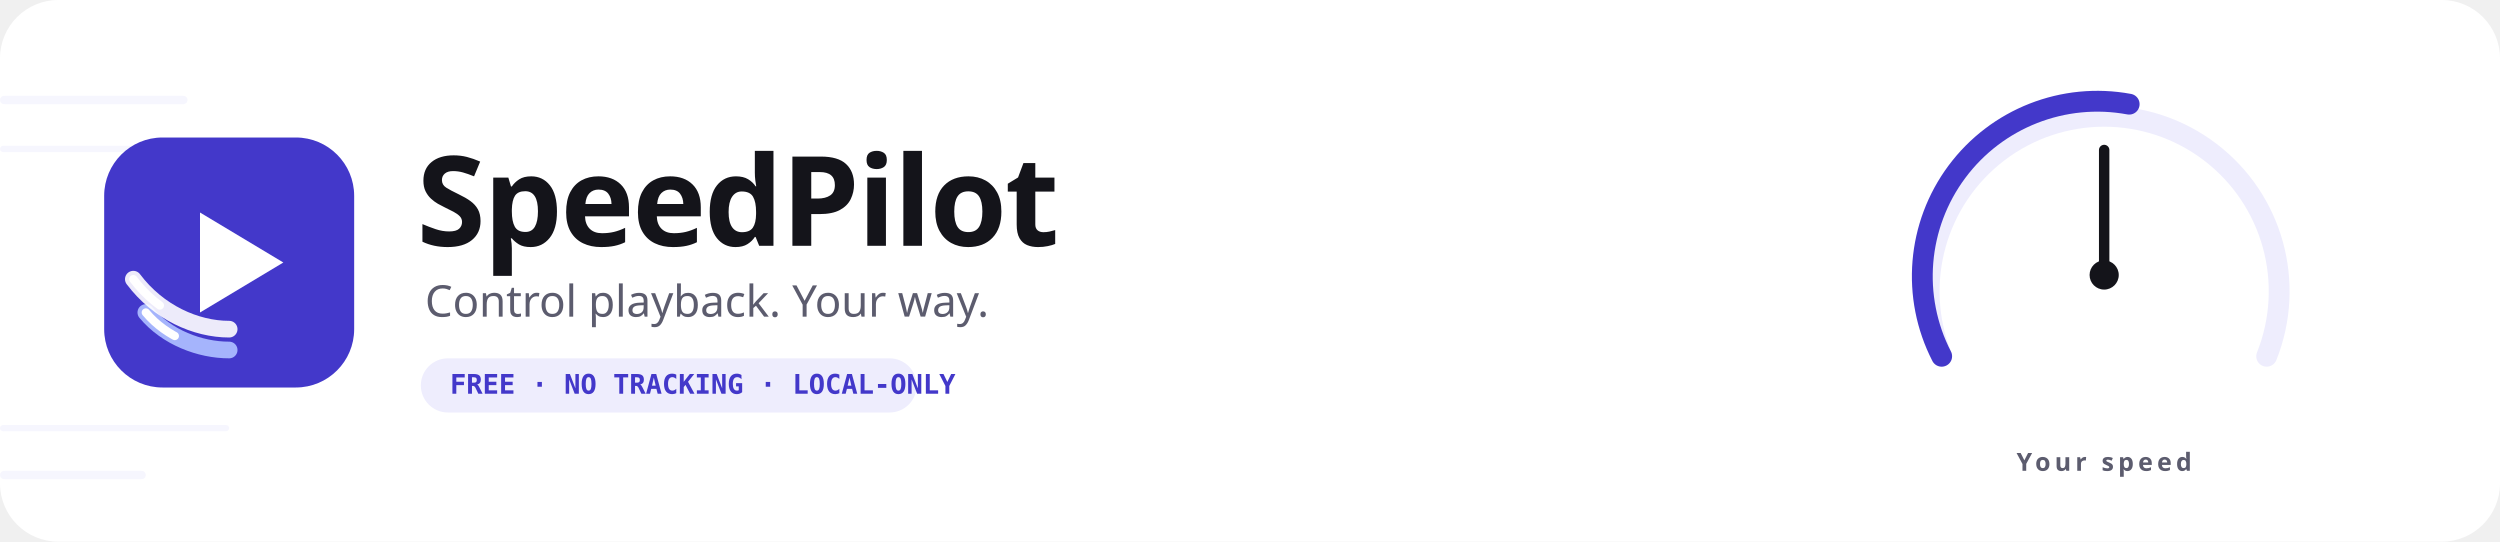
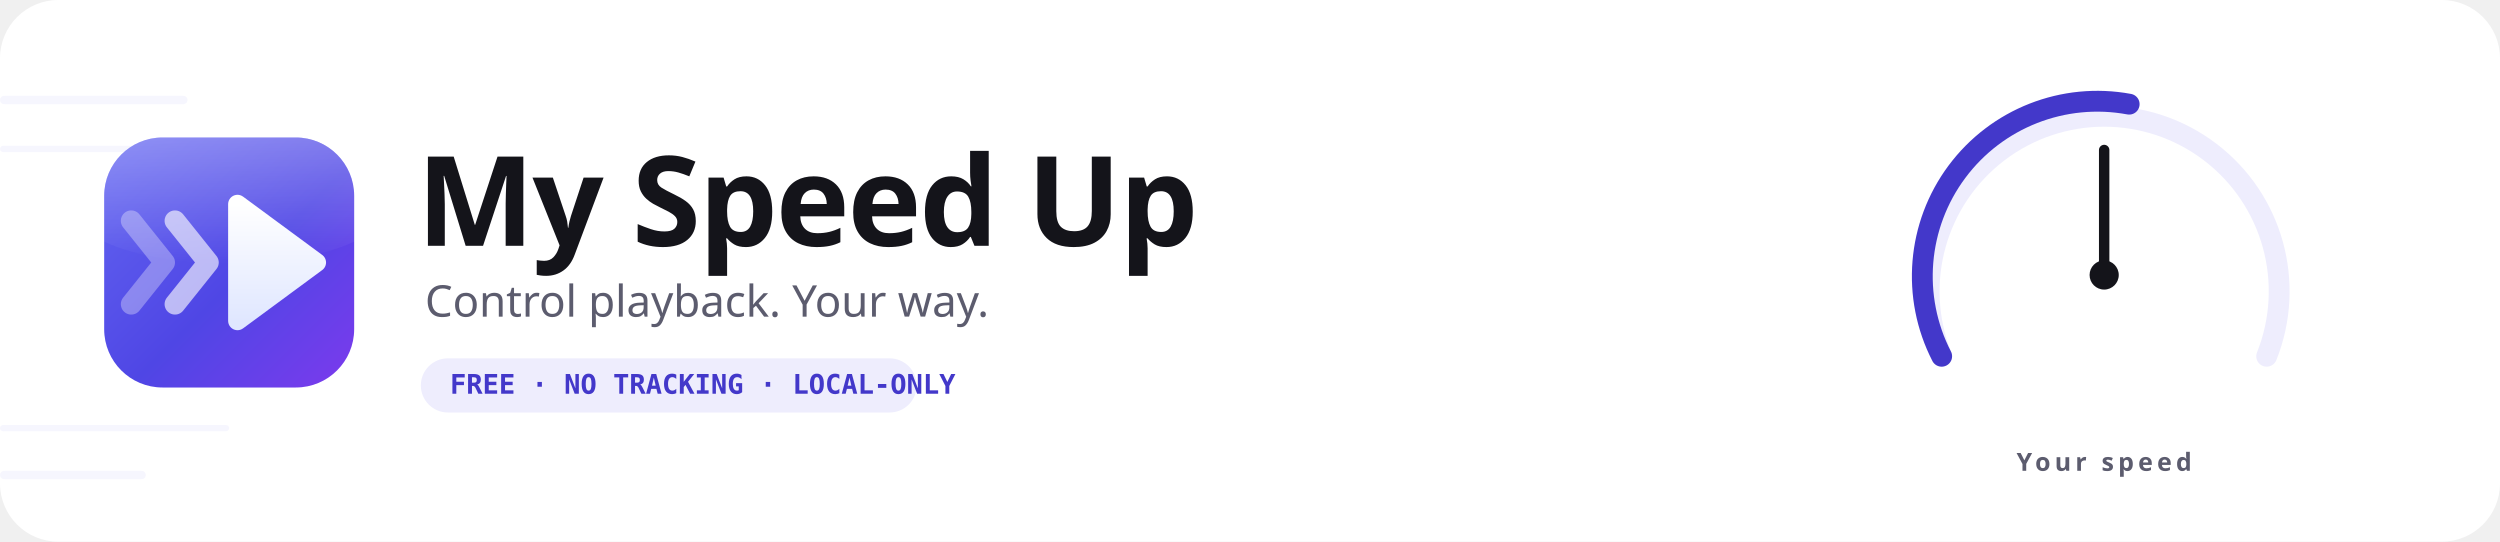
- <svg xmlns="http://www.w3.org/2000/svg" viewBox="0 0 1200 260" width="1200" height="260" role="img" aria-label="SpeedPilot — control playback, your way">
+ <svg xmlns="http://www.w3.org/2000/svg" viewBox="0 0 1200 260" width="1200" height="260" role="img" aria-label="My Speed Up — control playback, your way">
  <defs>
    <linearGradient id="shimmer-light" gradientUnits="userSpaceOnUse" x1="-300" y1="0" x2="0" y2="0">
      <stop offset="0" stop-color="#4338ca" stop-opacity="0" />
      <stop offset="0.5" stop-color="#6d28d9" stop-opacity="1" />
      <stop offset="1" stop-color="#4338ca" stop-opacity="0" />
      <animateTransform attributeName="gradientTransform" type="translate" from="-40 0" to="1250 0" dur="3.2s" repeatCount="indefinite" />
    </linearGradient>
    <clipPath id="frame-light">
      <rect width="1200" height="260" rx="28" />
    </clipPath>
    <style>
      .sp-bg { fill: #ffffff; }
      .sp-word { font: 800 60px "Segoe UI", ui-sans-serif, system-ui, -apple-system, sans-serif; fill: #14141a; letter-spacing: -1px; }
      .sp-word-shine { font: 800 60px "Segoe UI", ui-sans-serif, system-ui, -apple-system, sans-serif; fill: url(#shimmer-light); letter-spacing: -1px; }
      .sp-tag { font: 500 21px "Segoe UI", ui-sans-serif, system-ui, sans-serif; fill: #5c5c6e; }
      .sp-pill-text { font: 700 13px ui-monospace, "Segoe UI Mono", monospace; fill: #4338ca; }
      .sp-tick { font: 700 30px ui-monospace, "Segoe UI Mono", monospace; fill: #4338ca; }
      .sp-dial-label { font: 600 12px ui-sans-serif, system-ui, sans-serif; fill: #5c5c6e; letter-spacing: 2px; text-transform: uppercase; }

      .sp-icon { transform-box: fill-box; transform-origin: center; animation: sp-pulse 3.4s ease-in-out infinite; }
      @keyframes sp-pulse { 0%, 100% { transform: scale(1); } 50% { transform: scale(1.045); } }

      .sp-swoosh-glow { stroke-dasharray: 18 82; animation: sp-flow 2.2s linear infinite; }
      @keyframes sp-flow { from { stroke-dashoffset: 0; } to { stroke-dashoffset: -100; } }

      .sp-streak { animation: sp-slide linear infinite; }
      @keyframes sp-slide { from { transform: translateX(-140px); } to { transform: translateX(1200px); } }

      .sp-tick-a, .sp-tick-b, .sp-tick-c, .sp-tick-d { animation: sp-cross 4.8s ease-in-out infinite; opacity: 0; }
      .sp-tick-a { animation-delay: 0s; }
      .sp-tick-b { animation-delay: 1.2s; }
      .sp-tick-c { animation-delay: 2.4s; }
      .sp-tick-d { animation-delay: 3.6s; }
      @keyframes sp-cross { 0% { opacity: 0; } 6% { opacity: 1; } 22% { opacity: 1; } 28% { opacity: 0; } 100% { opacity: 0; } }

      @media (prefers-reduced-motion: reduce) {
        .sp-icon, .sp-swoosh-glow, .sp-streak, .sp-tick-a, .sp-tick-b, .sp-tick-c, .sp-tick-d, .sp-needle { animation: none !important; }
        .sp-tick-a { opacity: 1 !important; }
      }
    </style>
  </defs>
  <g clip-path="url(#frame-light)">
    <rect width="1200" height="260" class="sp-bg" />
    <g opacity="0.5">
      <rect class="sp-streak" x="0" y="46" width="90" height="4" rx="2" fill="#eeedfd" style="animation-duration:2.6s" />
      <rect class="sp-streak" x="0" y="70" width="130" height="3" rx="1.5" fill="#eeedfd" style="animation-duration:3.4s; animation-delay:-1.1s" />
      <rect class="sp-streak" x="0" y="204" width="110" height="3" rx="1.5" fill="#eeedfd" style="animation-duration:3s; animation-delay:-0.6s" />
      <rect class="sp-streak" x="0" y="226" width="70" height="4" rx="2" fill="#eeedfd" style="animation-duration:2.2s; animation-delay:-1.6s" />
    </g>
    <g class="sp-icon" transform="translate(46,62)">
-       <rect x="4" y="4" width="120" height="120" rx="28" fill="#4338ca" />
-       <path d="M50 40 L90 64 L50 88 Z" fill="#FFFFFF" />
-       <path d="M24 88 C 34 100, 50 106, 64 106" stroke="#A5B4FC" stroke-width="8" stroke-linecap="round" fill="none" />
-       <path d="M18 72 C 30 88, 48 96, 64 96" stroke="#FFFFFF" stroke-width="8" stroke-linecap="round" fill="none" opacity="0.9" />
-       <path class="sp-swoosh-glow" pathLength="100" d="M24 88 C 34 100, 50 106, 64 106" stroke="#FFFFFF" stroke-width="4" stroke-linecap="round" fill="none" />
-       <path class="sp-swoosh-glow" pathLength="100" d="M18 72 C 30 88, 48 96, 64 96" stroke="#FFFFFF" stroke-width="4" stroke-linecap="round" fill="none" style="animation-delay:-0.7s" />
+       <defs>
+         <linearGradient id="bg" x1="0" y1="0" x2="1" y2="1">
+           <stop offset="0" stop-color="#6366F1" />
+           <stop offset="0.55" stop-color="#4F46E5" />
+           <stop offset="1" stop-color="#7C3AED" />
+         </linearGradient>
+         <linearGradient id="gloss" x1="0" y1="0" x2="0" y2="1">
+           <stop offset="0" stop-color="#FFFFFF" stop-opacity="0.28" />
+           <stop offset="1" stop-color="#FFFFFF" stop-opacity="0" />
+         </linearGradient>
+         <linearGradient id="play" x1="0" y1="0" x2="0" y2="1">
+           <stop offset="0" stop-color="#FFFFFF" />
+           <stop offset="1" stop-color="#E0E7FF" />
+         </linearGradient>
+       </defs>
+       <rect x="4" y="4" width="120" height="120" rx="28" fill="url(#bg)" />
+       <path d="M4 32 a28 28 0 0 1 28 -28 h64 a28 28 0 0 1 28 28 v22 c-30 14 -90 14 -120 0 z" fill="url(#gloss)" />
+       <g fill="none" stroke="#FFFFFF" stroke-width="10" stroke-linecap="round" stroke-linejoin="round">
+         <path d="M17 44 L33 64 L17 84" opacity="0.32" />
+         <path d="M38 44 L54 64 L38 84" opacity="0.62" />
+       </g>
+       <path d="M68 36 L106 64 L68 92 Z" fill="url(#play)" stroke="url(#play)" stroke-width="9" stroke-linejoin="round" />
    </g>
    <g transform="translate(200,0)">
-       <text x="0" y="118" class="sp-word">SpeedPilot</text>
-       <text x="0" y="118" class="sp-word-shine">SpeedPilot</text>
+       <text x="0" y="118" class="sp-word">My Speed Up</text>
+       <text x="0" y="118" class="sp-word-shine">My Speed Up</text>
      <text x="4" y="152" class="sp-tag">Control playback. Your way.</text>
      <rect x="2" y="172" width="238" height="26" rx="13" fill="#eeedfd" />
      <text x="16" y="189" class="sp-pill-text">FREE · NO TRACKING · LOCAL-ONLY</text>
    </g>
    <g transform="translate(1010,132)">
      <path d="M -78 39 A 84 84 0 1 1 78 39" fill="none" stroke="#eeedfd" stroke-width="10" stroke-linecap="round" />
      <path d="M -78 39 A 84 84 0 0 1 12 -82" fill="none" stroke="#4338ca" stroke-width="10" stroke-linecap="round" />
      <g class="sp-needle">
        <line x1="0" y1="0" x2="0" y2="-60" stroke="#14141a" stroke-width="5" stroke-linecap="round" />
        <animateTransform attributeName="transform" type="rotate" values="-114;114;-114" keyTimes="0;0.5;1" calcMode="spline" keySplines="0.45 0 0.55 1;0.45 0 0.55 1" dur="4.8s" repeatCount="indefinite" />
      </g>
      <circle r="7" fill="#14141a" />
      <g text-anchor="middle">
        <text class="sp-tick sp-tick-a" x="0" y="64">0.25×</text>
        <text class="sp-tick sp-tick-b" x="0" y="64">1×</text>
        <text class="sp-tick sp-tick-c" x="0" y="64">2.5×</text>
        <text class="sp-tick sp-tick-d" x="0" y="64">4.5×</text>
      </g>
      <text class="sp-dial-label" x="0" y="94" text-anchor="middle">Your speed</text>
    </g>
  </g>
</svg>
